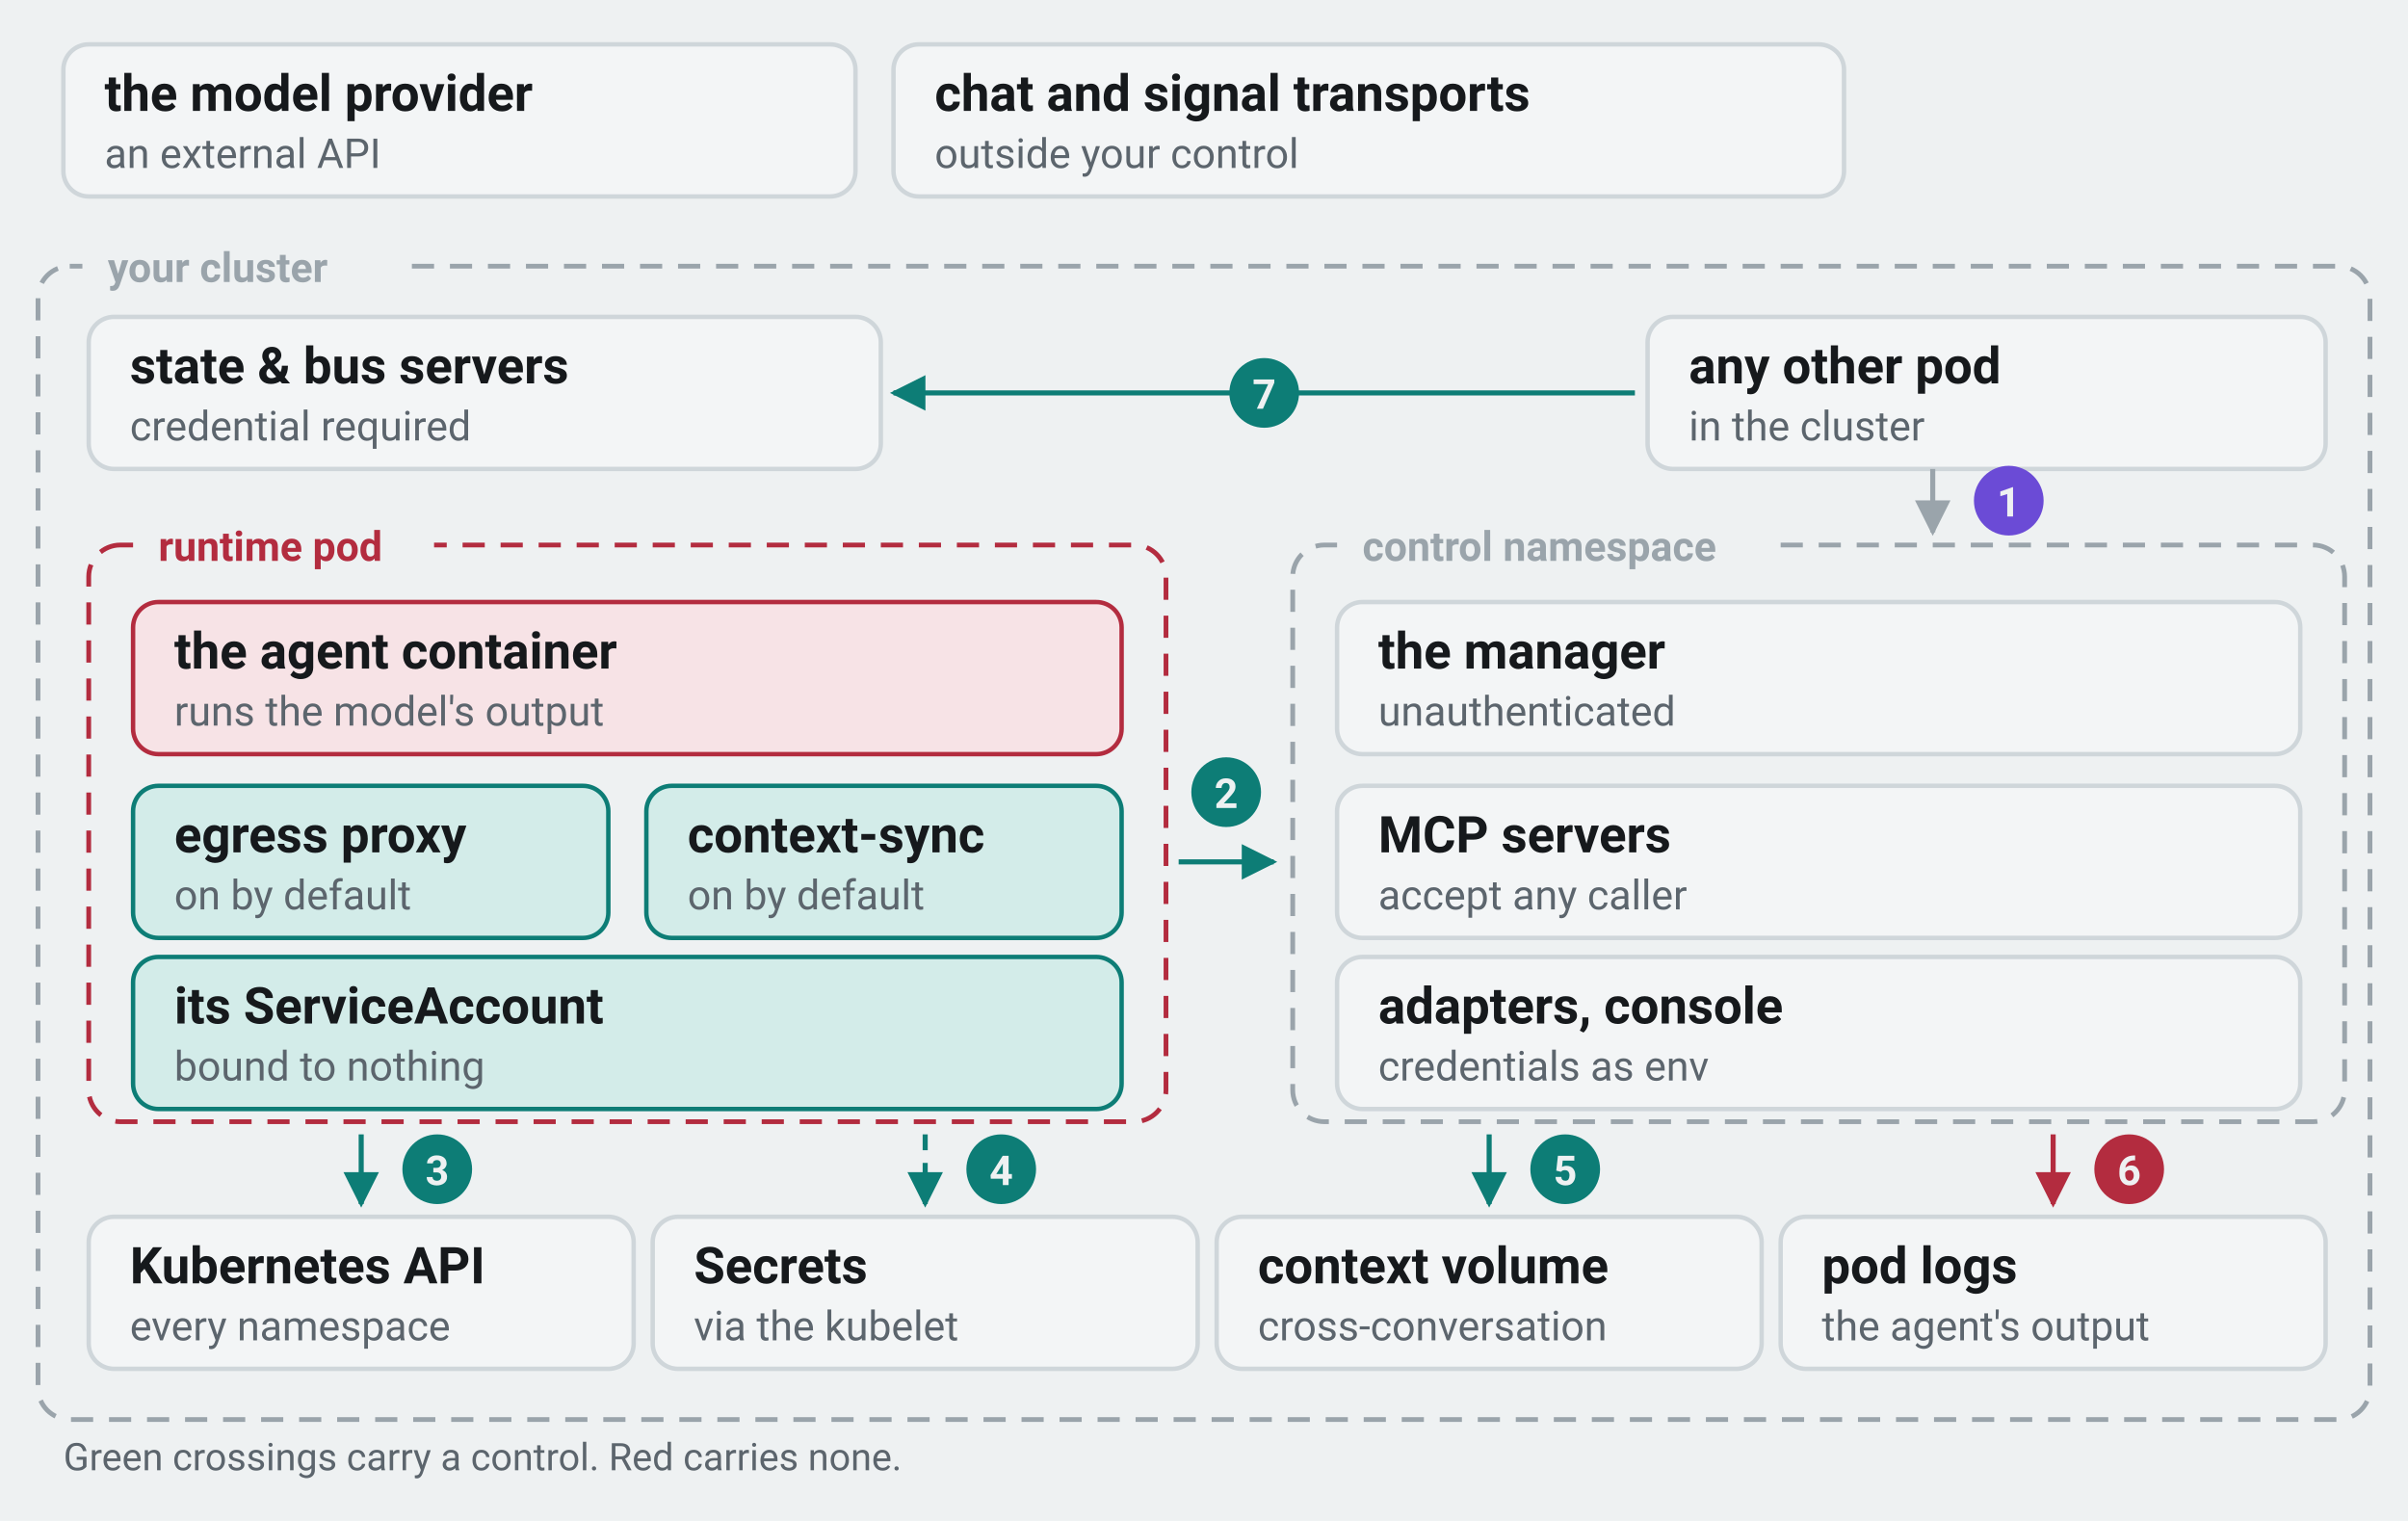
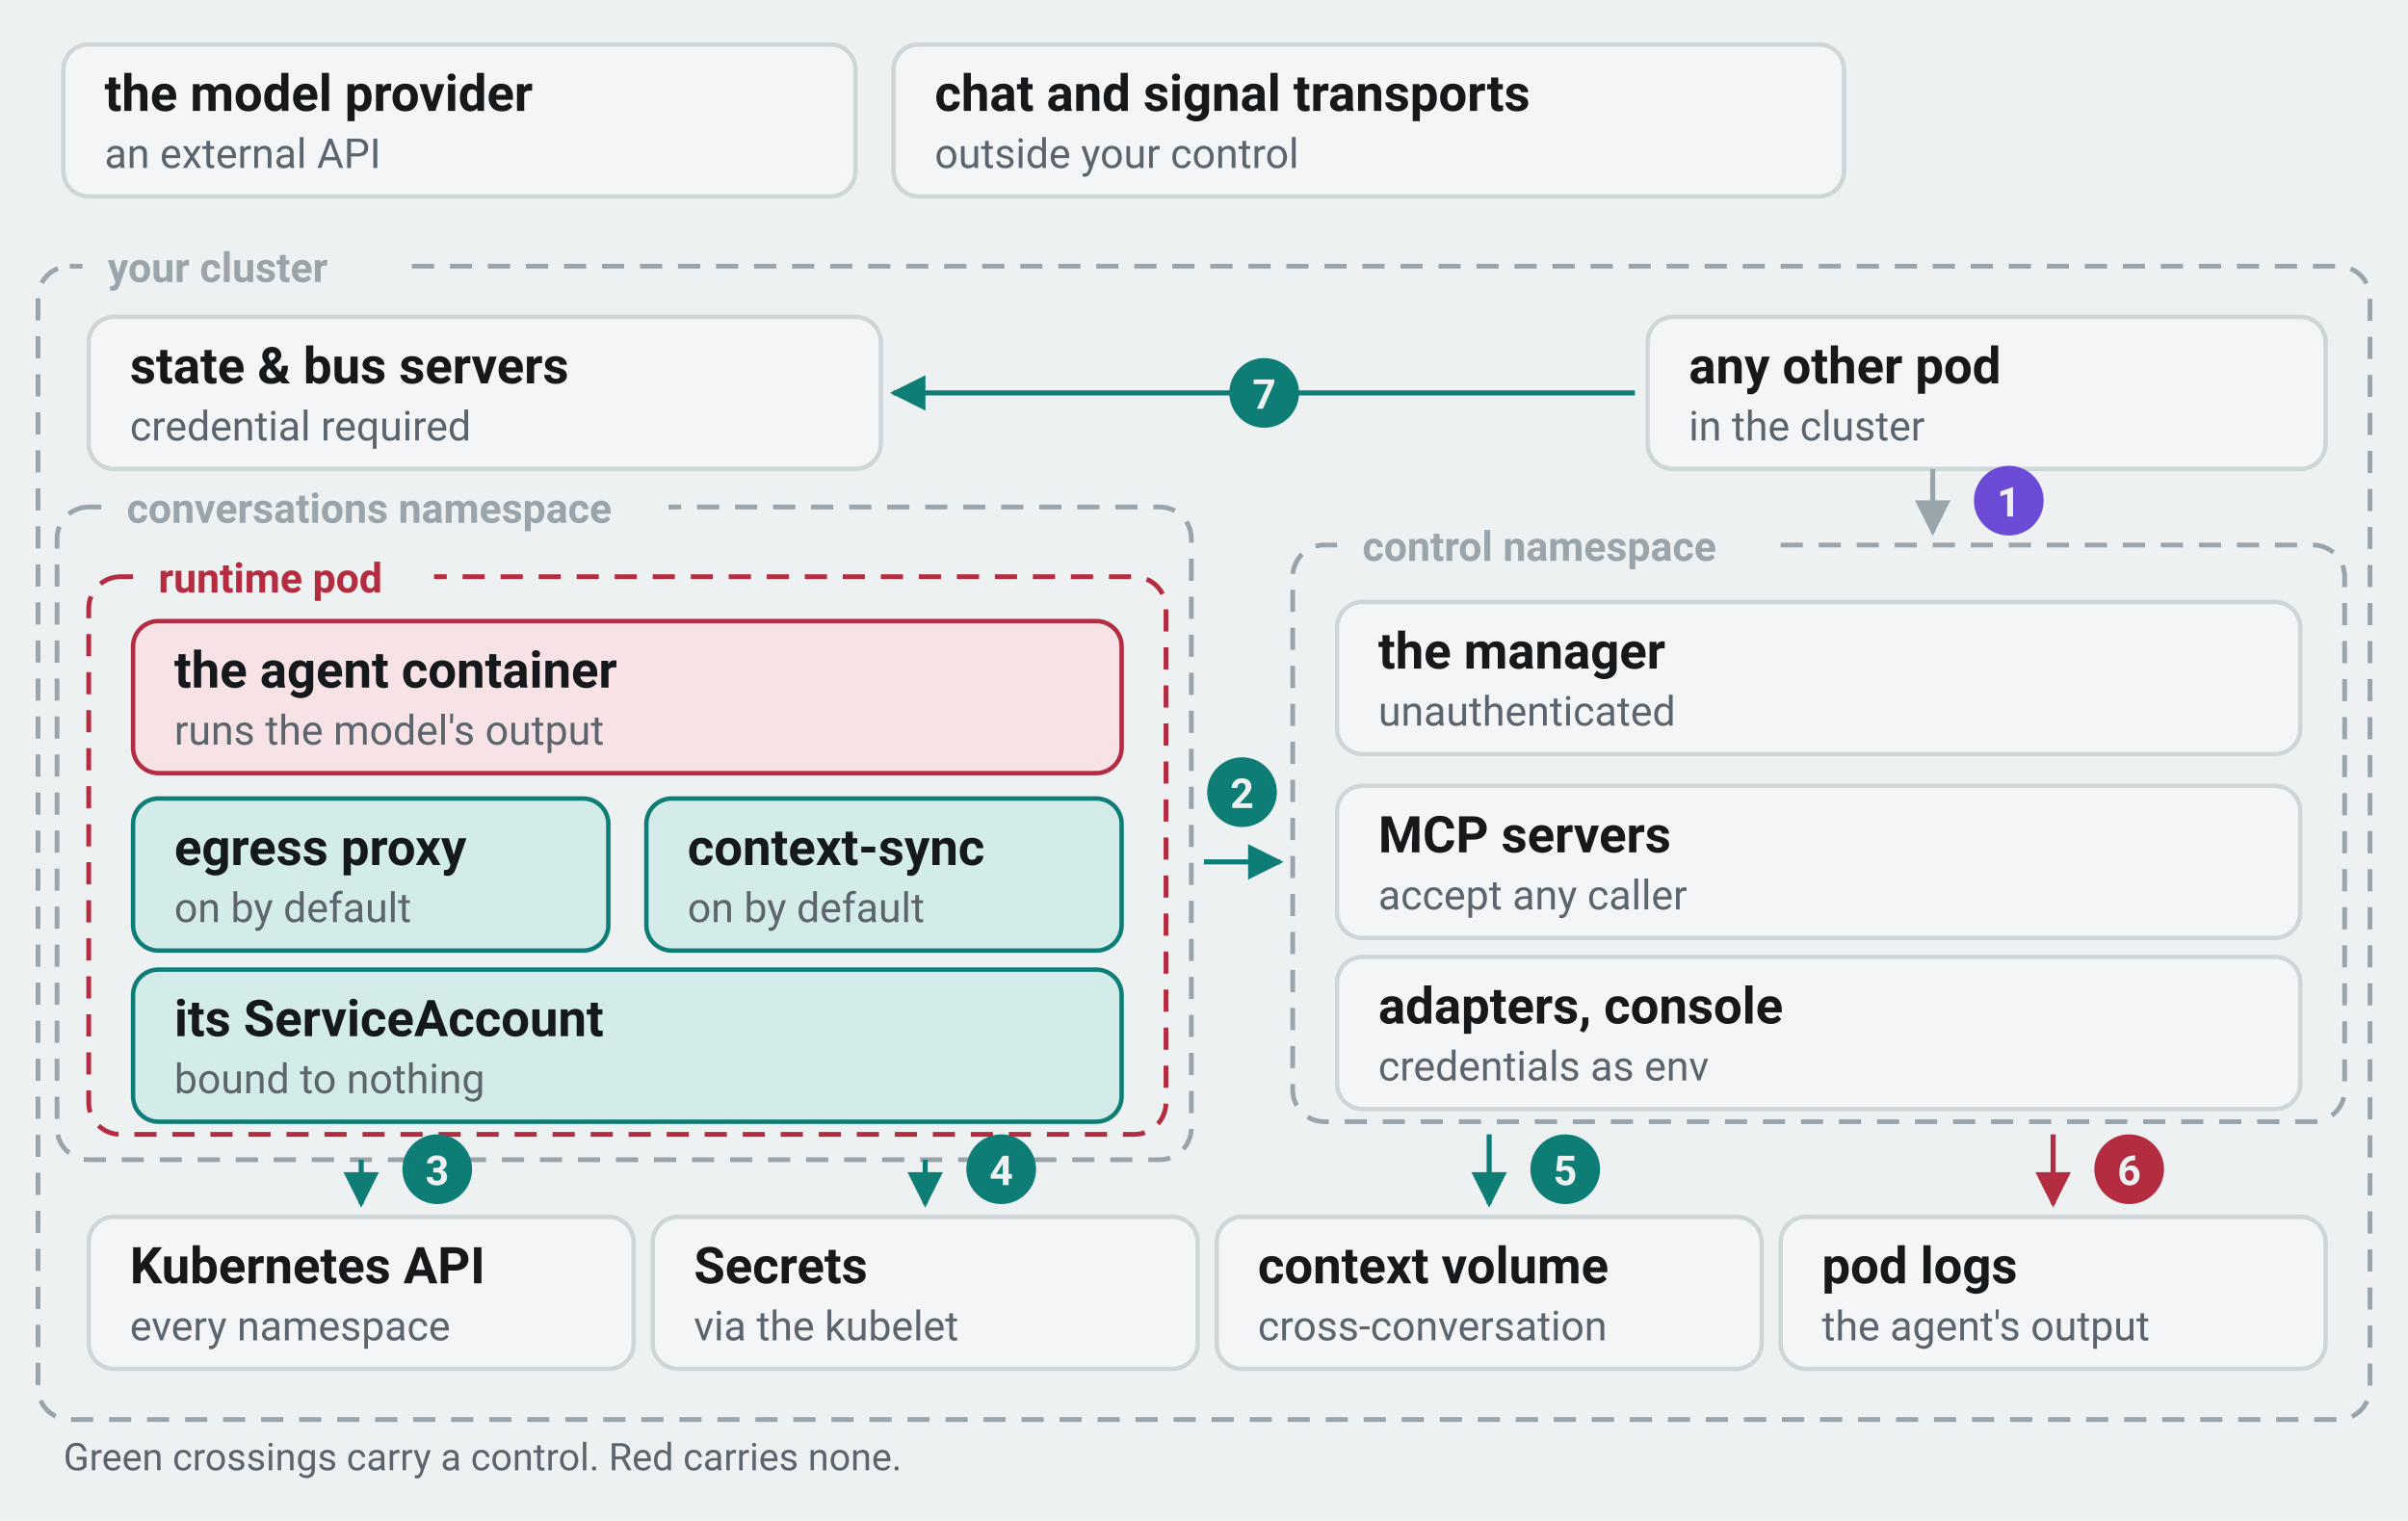
<svg xmlns="http://www.w3.org/2000/svg" viewBox="0 0 760 480" width="760" height="480" role="img">
  <rect width="760" height="480" fill="#eef1f2" />
  <defs>
    <marker id="ar-borderStrong" viewBox="0 0 10 10" refX="9" refY="5" markerWidth="7" markerHeight="7" orient="auto-start-reverse">
      <path d="M0,0 L10,5 L0,10 z" fill="#9aa4ab" />
    </marker>
    <marker id="ar-danger" viewBox="0 0 10 10" refX="9" refY="5" markerWidth="7" markerHeight="7" orient="auto-start-reverse">
      <path d="M0,0 L10,5 L0,10 z" fill="#b32c3f" />
    </marker>
    <marker id="ar-brand" viewBox="0 0 10 10" refX="9" refY="5" markerWidth="7" markerHeight="7" orient="auto-start-reverse">
      <path d="M0,0 L10,5 L0,10 z" fill="#0d7d76" />
    </marker>
  </defs>
  <rect x="20" y="14" width="250" height="48" rx="8" fill="#f3f5f6" stroke="#cfd6da" stroke-width="1.4" />
  <text x="33" y="35" fill="#16191c" font-size="16" font-weight="600" text-anchor="start" font-family="ui-sans-serif, system-ui, -apple-system, 'Segoe UI', Roboto, 'Helvetica Neue', Arial, sans-serif">the model provider</text>
  <text x="33" y="53" fill="#5c656d" font-size="13" font-weight="400" text-anchor="start" font-family="ui-sans-serif, system-ui, -apple-system, 'Segoe UI', Roboto, 'Helvetica Neue', Arial, sans-serif">an external API</text>
  <rect x="282" y="14" width="300" height="48" rx="8" fill="#f3f5f6" stroke="#cfd6da" stroke-width="1.4" />
  <text x="295" y="35" fill="#16191c" font-size="16" font-weight="600" text-anchor="start" font-family="ui-sans-serif, system-ui, -apple-system, 'Segoe UI', Roboto, 'Helvetica Neue', Arial, sans-serif">chat and signal transports</text>
  <text x="295" y="53" fill="#5c656d" font-size="13" font-weight="400" text-anchor="start" font-family="ui-sans-serif, system-ui, -apple-system, 'Segoe UI', Roboto, 'Helvetica Neue', Arial, sans-serif">outside your control</text>
  <rect x="12" y="84" width="736" height="364" rx="10" fill="none" stroke="#9aa4ab" stroke-width="1.5" stroke-dasharray="7 5" />
  <rect x="26" y="74" width="102" height="20" rx="5" fill="#eef1f2" />
  <text x="34" y="89" fill="#9aa4ab" font-size="13" font-weight="600" text-anchor="start" font-family="ui-sans-serif, system-ui, -apple-system, 'Segoe UI', Roboto, 'Helvetica Neue', Arial, sans-serif">your cluster</text>
  <rect x="520" y="100" width="214" height="48" rx="8" fill="#f3f5f6" stroke="#cfd6da" stroke-width="1.4" />
  <text x="533" y="121" fill="#16191c" font-size="16" font-weight="600" text-anchor="start" font-family="ui-sans-serif, system-ui, -apple-system, 'Segoe UI', Roboto, 'Helvetica Neue', Arial, sans-serif">any other pod</text>
  <text x="533" y="139" fill="#5c656d" font-size="13" font-weight="400" text-anchor="start" font-family="ui-sans-serif, system-ui, -apple-system, 'Segoe UI', Roboto, 'Helvetica Neue', Arial, sans-serif">in the cluster</text>
  <rect x="28" y="100" width="250" height="48" rx="8" fill="#f3f5f6" stroke="#cfd6da" stroke-width="1.4" />
  <text x="41" y="121" fill="#16191c" font-size="16" font-weight="600" text-anchor="start" font-family="ui-sans-serif, system-ui, -apple-system, 'Segoe UI', Roboto, 'Helvetica Neue', Arial, sans-serif">state &amp; bus servers</text>
  <text x="41" y="139" fill="#5c656d" font-size="13" font-weight="400" text-anchor="start" font-family="ui-sans-serif, system-ui, -apple-system, 'Segoe UI', Roboto, 'Helvetica Neue', Arial, sans-serif">credential required</text>
-   <rect x="28" y="172" width="340" height="182" rx="10" fill="none" stroke="#b32c3f" stroke-width="1.5" stroke-dasharray="7 5" />
-   <rect x="42" y="162" width="95" height="20" rx="5" fill="#eef1f2" />
-   <text x="50" y="177" fill="#b32c3f" font-size="13" font-weight="600" text-anchor="start" font-family="ui-sans-serif, system-ui, -apple-system, 'Segoe UI', Roboto, 'Helvetica Neue', Arial, sans-serif">runtime pod</text>
-   <rect x="42" y="190" width="312" height="48" rx="8" fill="#f7e3e6" stroke="#b32c3f" stroke-width="1.4" />
-   <text x="55" y="211" fill="#16191c" font-size="16" font-weight="600" text-anchor="start" font-family="ui-sans-serif, system-ui, -apple-system, 'Segoe UI', Roboto, 'Helvetica Neue', Arial, sans-serif">the agent container</text>
-   <text x="55" y="229" fill="#5c656d" font-size="13" font-weight="400" text-anchor="start" font-family="ui-sans-serif, system-ui, -apple-system, 'Segoe UI', Roboto, 'Helvetica Neue', Arial, sans-serif">runs the model's output</text>
-   <rect x="42" y="248" width="150" height="48" rx="8" fill="#d3ece9" stroke="#0d7d76" stroke-width="1.4" />
-   <text x="55" y="269" fill="#16191c" font-size="16" font-weight="600" text-anchor="start" font-family="ui-sans-serif, system-ui, -apple-system, 'Segoe UI', Roboto, 'Helvetica Neue', Arial, sans-serif">egress proxy</text>
-   <text x="55" y="287" fill="#5c656d" font-size="13" font-weight="400" text-anchor="start" font-family="ui-sans-serif, system-ui, -apple-system, 'Segoe UI', Roboto, 'Helvetica Neue', Arial, sans-serif">on by default</text>
-   <rect x="204" y="248" width="150" height="48" rx="8" fill="#d3ece9" stroke="#0d7d76" stroke-width="1.4" />
-   <text x="217" y="269" fill="#16191c" font-size="16" font-weight="600" text-anchor="start" font-family="ui-sans-serif, system-ui, -apple-system, 'Segoe UI', Roboto, 'Helvetica Neue', Arial, sans-serif">context-sync</text>
-   <text x="217" y="287" fill="#5c656d" font-size="13" font-weight="400" text-anchor="start" font-family="ui-sans-serif, system-ui, -apple-system, 'Segoe UI', Roboto, 'Helvetica Neue', Arial, sans-serif">on by default</text>
-   <rect x="42" y="302" width="312" height="48" rx="8" fill="#d3ece9" stroke="#0d7d76" stroke-width="1.4" />
-   <text x="55" y="323" fill="#16191c" font-size="16" font-weight="600" text-anchor="start" font-family="ui-sans-serif, system-ui, -apple-system, 'Segoe UI', Roboto, 'Helvetica Neue', Arial, sans-serif">its ServiceAccount</text>
-   <text x="55" y="341" fill="#5c656d" font-size="13" font-weight="400" text-anchor="start" font-family="ui-sans-serif, system-ui, -apple-system, 'Segoe UI', Roboto, 'Helvetica Neue', Arial, sans-serif">bound to nothing</text>
+   <rect x="18" y="160" width="358" height="206" rx="10" fill="none" stroke="#9aa4ab" stroke-width="1.5" stroke-dasharray="7 5" />
+   <rect x="32" y="150" width="179" height="20" rx="5" fill="#eef1f2" />
+   <text x="40" y="165" fill="#9aa4ab" font-size="13" font-weight="600" text-anchor="start" font-family="ui-sans-serif, system-ui, -apple-system, 'Segoe UI', Roboto, 'Helvetica Neue', Arial, sans-serif">conversations namespace</text>
+   <rect x="28" y="182" width="340" height="176" rx="10" fill="none" stroke="#b32c3f" stroke-width="1.5" stroke-dasharray="7 5" />
+   <rect x="42" y="172" width="95" height="20" rx="5" fill="#eef1f2" />
+   <text x="50" y="187" fill="#b32c3f" font-size="13" font-weight="600" text-anchor="start" font-family="ui-sans-serif, system-ui, -apple-system, 'Segoe UI', Roboto, 'Helvetica Neue', Arial, sans-serif">runtime pod</text>
+   <rect x="42" y="196" width="312" height="48" rx="8" fill="#f7e3e6" stroke="#b32c3f" stroke-width="1.4" />
+   <text x="55" y="217" fill="#16191c" font-size="16" font-weight="600" text-anchor="start" font-family="ui-sans-serif, system-ui, -apple-system, 'Segoe UI', Roboto, 'Helvetica Neue', Arial, sans-serif">the agent container</text>
+   <text x="55" y="235" fill="#5c656d" font-size="13" font-weight="400" text-anchor="start" font-family="ui-sans-serif, system-ui, -apple-system, 'Segoe UI', Roboto, 'Helvetica Neue', Arial, sans-serif">runs the model's output</text>
+   <rect x="42" y="252" width="150" height="48" rx="8" fill="#d3ece9" stroke="#0d7d76" stroke-width="1.4" />
+   <text x="55" y="273" fill="#16191c" font-size="16" font-weight="600" text-anchor="start" font-family="ui-sans-serif, system-ui, -apple-system, 'Segoe UI', Roboto, 'Helvetica Neue', Arial, sans-serif">egress proxy</text>
+   <text x="55" y="291" fill="#5c656d" font-size="13" font-weight="400" text-anchor="start" font-family="ui-sans-serif, system-ui, -apple-system, 'Segoe UI', Roboto, 'Helvetica Neue', Arial, sans-serif">on by default</text>
+   <rect x="204" y="252" width="150" height="48" rx="8" fill="#d3ece9" stroke="#0d7d76" stroke-width="1.4" />
+   <text x="217" y="273" fill="#16191c" font-size="16" font-weight="600" text-anchor="start" font-family="ui-sans-serif, system-ui, -apple-system, 'Segoe UI', Roboto, 'Helvetica Neue', Arial, sans-serif">context-sync</text>
+   <text x="217" y="291" fill="#5c656d" font-size="13" font-weight="400" text-anchor="start" font-family="ui-sans-serif, system-ui, -apple-system, 'Segoe UI', Roboto, 'Helvetica Neue', Arial, sans-serif">on by default</text>
+   <rect x="42" y="306" width="312" height="48" rx="8" fill="#d3ece9" stroke="#0d7d76" stroke-width="1.4" />
+   <text x="55" y="327" fill="#16191c" font-size="16" font-weight="600" text-anchor="start" font-family="ui-sans-serif, system-ui, -apple-system, 'Segoe UI', Roboto, 'Helvetica Neue', Arial, sans-serif">its ServiceAccount</text>
+   <text x="55" y="345" fill="#5c656d" font-size="13" font-weight="400" text-anchor="start" font-family="ui-sans-serif, system-ui, -apple-system, 'Segoe UI', Roboto, 'Helvetica Neue', Arial, sans-serif">bound to nothing</text>
  <rect x="408" y="172" width="332" height="182" rx="10" fill="none" stroke="#9aa4ab" stroke-width="1.5" stroke-dasharray="7 5" />
  <rect x="422" y="162" width="137" height="20" rx="5" fill="#eef1f2" />
  <text x="430" y="177" fill="#9aa4ab" font-size="13" font-weight="600" text-anchor="start" font-family="ui-sans-serif, system-ui, -apple-system, 'Segoe UI', Roboto, 'Helvetica Neue', Arial, sans-serif">control namespace</text>
  <rect x="422" y="190" width="304" height="48" rx="8" fill="#f3f5f6" stroke="#cfd6da" stroke-width="1.4" />
  <text x="435" y="211" fill="#16191c" font-size="16" font-weight="600" text-anchor="start" font-family="ui-sans-serif, system-ui, -apple-system, 'Segoe UI', Roboto, 'Helvetica Neue', Arial, sans-serif">the manager</text>
  <text x="435" y="229" fill="#5c656d" font-size="13" font-weight="400" text-anchor="start" font-family="ui-sans-serif, system-ui, -apple-system, 'Segoe UI', Roboto, 'Helvetica Neue', Arial, sans-serif">unauthenticated</text>
  <rect x="422" y="248" width="304" height="48" rx="8" fill="#f3f5f6" stroke="#cfd6da" stroke-width="1.4" />
  <text x="435" y="269" fill="#16191c" font-size="16" font-weight="600" text-anchor="start" font-family="ui-sans-serif, system-ui, -apple-system, 'Segoe UI', Roboto, 'Helvetica Neue', Arial, sans-serif">MCP servers</text>
  <text x="435" y="287" fill="#5c656d" font-size="13" font-weight="400" text-anchor="start" font-family="ui-sans-serif, system-ui, -apple-system, 'Segoe UI', Roboto, 'Helvetica Neue', Arial, sans-serif">accept any caller</text>
  <rect x="422" y="302" width="304" height="48" rx="8" fill="#f3f5f6" stroke="#cfd6da" stroke-width="1.4" />
  <text x="435" y="323" fill="#16191c" font-size="16" font-weight="600" text-anchor="start" font-family="ui-sans-serif, system-ui, -apple-system, 'Segoe UI', Roboto, 'Helvetica Neue', Arial, sans-serif">adapters, console</text>
  <text x="435" y="341" fill="#5c656d" font-size="13" font-weight="400" text-anchor="start" font-family="ui-sans-serif, system-ui, -apple-system, 'Segoe UI', Roboto, 'Helvetica Neue', Arial, sans-serif">credentials as env</text>
  <rect x="28" y="384" width="172" height="48" rx="8" fill="#f3f5f6" stroke="#cfd6da" stroke-width="1.4" />
  <text x="41" y="405" fill="#16191c" font-size="16" font-weight="600" text-anchor="start" font-family="ui-sans-serif, system-ui, -apple-system, 'Segoe UI', Roboto, 'Helvetica Neue', Arial, sans-serif">Kubernetes API</text>
  <text x="41" y="423" fill="#5c656d" font-size="13" font-weight="400" text-anchor="start" font-family="ui-sans-serif, system-ui, -apple-system, 'Segoe UI', Roboto, 'Helvetica Neue', Arial, sans-serif">every namespace</text>
  <rect x="206" y="384" width="172" height="48" rx="8" fill="#f3f5f6" stroke="#cfd6da" stroke-width="1.4" />
  <text x="219" y="405" fill="#16191c" font-size="16" font-weight="600" text-anchor="start" font-family="ui-sans-serif, system-ui, -apple-system, 'Segoe UI', Roboto, 'Helvetica Neue', Arial, sans-serif">Secrets</text>
  <text x="219" y="423" fill="#5c656d" font-size="13" font-weight="400" text-anchor="start" font-family="ui-sans-serif, system-ui, -apple-system, 'Segoe UI', Roboto, 'Helvetica Neue', Arial, sans-serif">via the kubelet</text>
  <rect x="384" y="384" width="172" height="48" rx="8" fill="#f3f5f6" stroke="#cfd6da" stroke-width="1.4" />
  <text x="397" y="405" fill="#16191c" font-size="16" font-weight="600" text-anchor="start" font-family="ui-sans-serif, system-ui, -apple-system, 'Segoe UI', Roboto, 'Helvetica Neue', Arial, sans-serif">context volume</text>
  <text x="397" y="423" fill="#5c656d" font-size="13" font-weight="400" text-anchor="start" font-family="ui-sans-serif, system-ui, -apple-system, 'Segoe UI', Roboto, 'Helvetica Neue', Arial, sans-serif">cross-conversation</text>
  <rect x="562" y="384" width="172" height="48" rx="8" fill="#f3f5f6" stroke="#cfd6da" stroke-width="1.4" />
  <text x="575" y="405" fill="#16191c" font-size="16" font-weight="600" text-anchor="start" font-family="ui-sans-serif, system-ui, -apple-system, 'Segoe UI', Roboto, 'Helvetica Neue', Arial, sans-serif">pod logs</text>
  <text x="575" y="423" fill="#5c656d" font-size="13" font-weight="400" text-anchor="start" font-family="ui-sans-serif, system-ui, -apple-system, 'Segoe UI', Roboto, 'Helvetica Neue', Arial, sans-serif">the agent's output</text>
  <path d="M610,148 L610,168" stroke="#9aa4ab" stroke-width="1.6" fill="none" marker-end="url(#ar-borderStrong)" />
  <circle cx="634" cy="158" r="11" fill="#6b4bd6" />
  <text x="634" y="163" fill="#eef1f2" font-size="13" font-weight="700" text-anchor="middle" font-family="ui-sans-serif, system-ui, -apple-system, 'Segoe UI', Roboto, 'Helvetica Neue', Arial, sans-serif">1</text>
-   <path d="M372,272 L402,272" stroke="#0d7d76" stroke-width="1.6" fill="none" marker-end="url(#ar-brand)" />
-   <circle cx="387" cy="250" r="11" fill="#0d7d76" />
-   <text x="387" y="255" fill="#eef1f2" font-size="13" font-weight="700" text-anchor="middle" font-family="ui-sans-serif, system-ui, -apple-system, 'Segoe UI', Roboto, 'Helvetica Neue', Arial, sans-serif">2</text>
-   <path d="M114,358 L114,380" stroke="#0d7d76" stroke-width="1.6" fill="none" marker-end="url(#ar-brand)" />
+   <path d="M380,272 L404,272" stroke="#0d7d76" stroke-width="1.6" fill="none" marker-end="url(#ar-brand)" />
+   <circle cx="392" cy="250" r="11" fill="#0d7d76" />
+   <text x="392" y="255" fill="#eef1f2" font-size="13" font-weight="700" text-anchor="middle" font-family="ui-sans-serif, system-ui, -apple-system, 'Segoe UI', Roboto, 'Helvetica Neue', Arial, sans-serif">2</text>
+   <path d="M114,366 L114,380" stroke="#0d7d76" stroke-width="1.6" fill="none" marker-end="url(#ar-brand)" />
  <circle cx="138" cy="369" r="11" fill="#0d7d76" />
  <text x="138" y="374" fill="#eef1f2" font-size="13" font-weight="700" text-anchor="middle" font-family="ui-sans-serif, system-ui, -apple-system, 'Segoe UI', Roboto, 'Helvetica Neue', Arial, sans-serif">3</text>
-   <path d="M292,358 L292,380" stroke="#0d7d76" stroke-width="1.6" fill="none" marker-end="url(#ar-brand)" stroke-dasharray="5 4" />
+   <path d="M292,366 L292,380" stroke="#0d7d76" stroke-width="1.6" fill="none" marker-end="url(#ar-brand)" stroke-dasharray="5 4" />
  <circle cx="316" cy="369" r="11" fill="#0d7d76" />
  <text x="316" y="374" fill="#eef1f2" font-size="13" font-weight="700" text-anchor="middle" font-family="ui-sans-serif, system-ui, -apple-system, 'Segoe UI', Roboto, 'Helvetica Neue', Arial, sans-serif">4</text>
  <path d="M470,358 L470,380" stroke="#0d7d76" stroke-width="1.6" fill="none" marker-end="url(#ar-brand)" />
  <circle cx="494" cy="369" r="11" fill="#0d7d76" />
  <text x="494" y="374" fill="#eef1f2" font-size="13" font-weight="700" text-anchor="middle" font-family="ui-sans-serif, system-ui, -apple-system, 'Segoe UI', Roboto, 'Helvetica Neue', Arial, sans-serif">5</text>
  <path d="M648,358 L648,380" stroke="#b32c3f" stroke-width="1.6" fill="none" marker-end="url(#ar-danger)" />
  <circle cx="672" cy="369" r="11" fill="#b32c3f" />
  <text x="672" y="374" fill="#eef1f2" font-size="13" font-weight="700" text-anchor="middle" font-family="ui-sans-serif, system-ui, -apple-system, 'Segoe UI', Roboto, 'Helvetica Neue', Arial, sans-serif">6</text>
  <path d="M516,124 L282,124" stroke="#0d7d76" stroke-width="1.6" fill="none" marker-end="url(#ar-brand)" />
  <circle cx="399" cy="124" r="11" fill="#0d7d76" />
  <text x="399" y="129" fill="#eef1f2" font-size="13" font-weight="700" text-anchor="middle" font-family="ui-sans-serif, system-ui, -apple-system, 'Segoe UI', Roboto, 'Helvetica Neue', Arial, sans-serif">7</text>
  <text x="20" y="464" fill="#5c656d" font-size="12" font-weight="400" text-anchor="start" font-family="ui-sans-serif, system-ui, -apple-system, 'Segoe UI', Roboto, 'Helvetica Neue', Arial, sans-serif">Green crossings carry a control. Red carries none.</text>
</svg>
